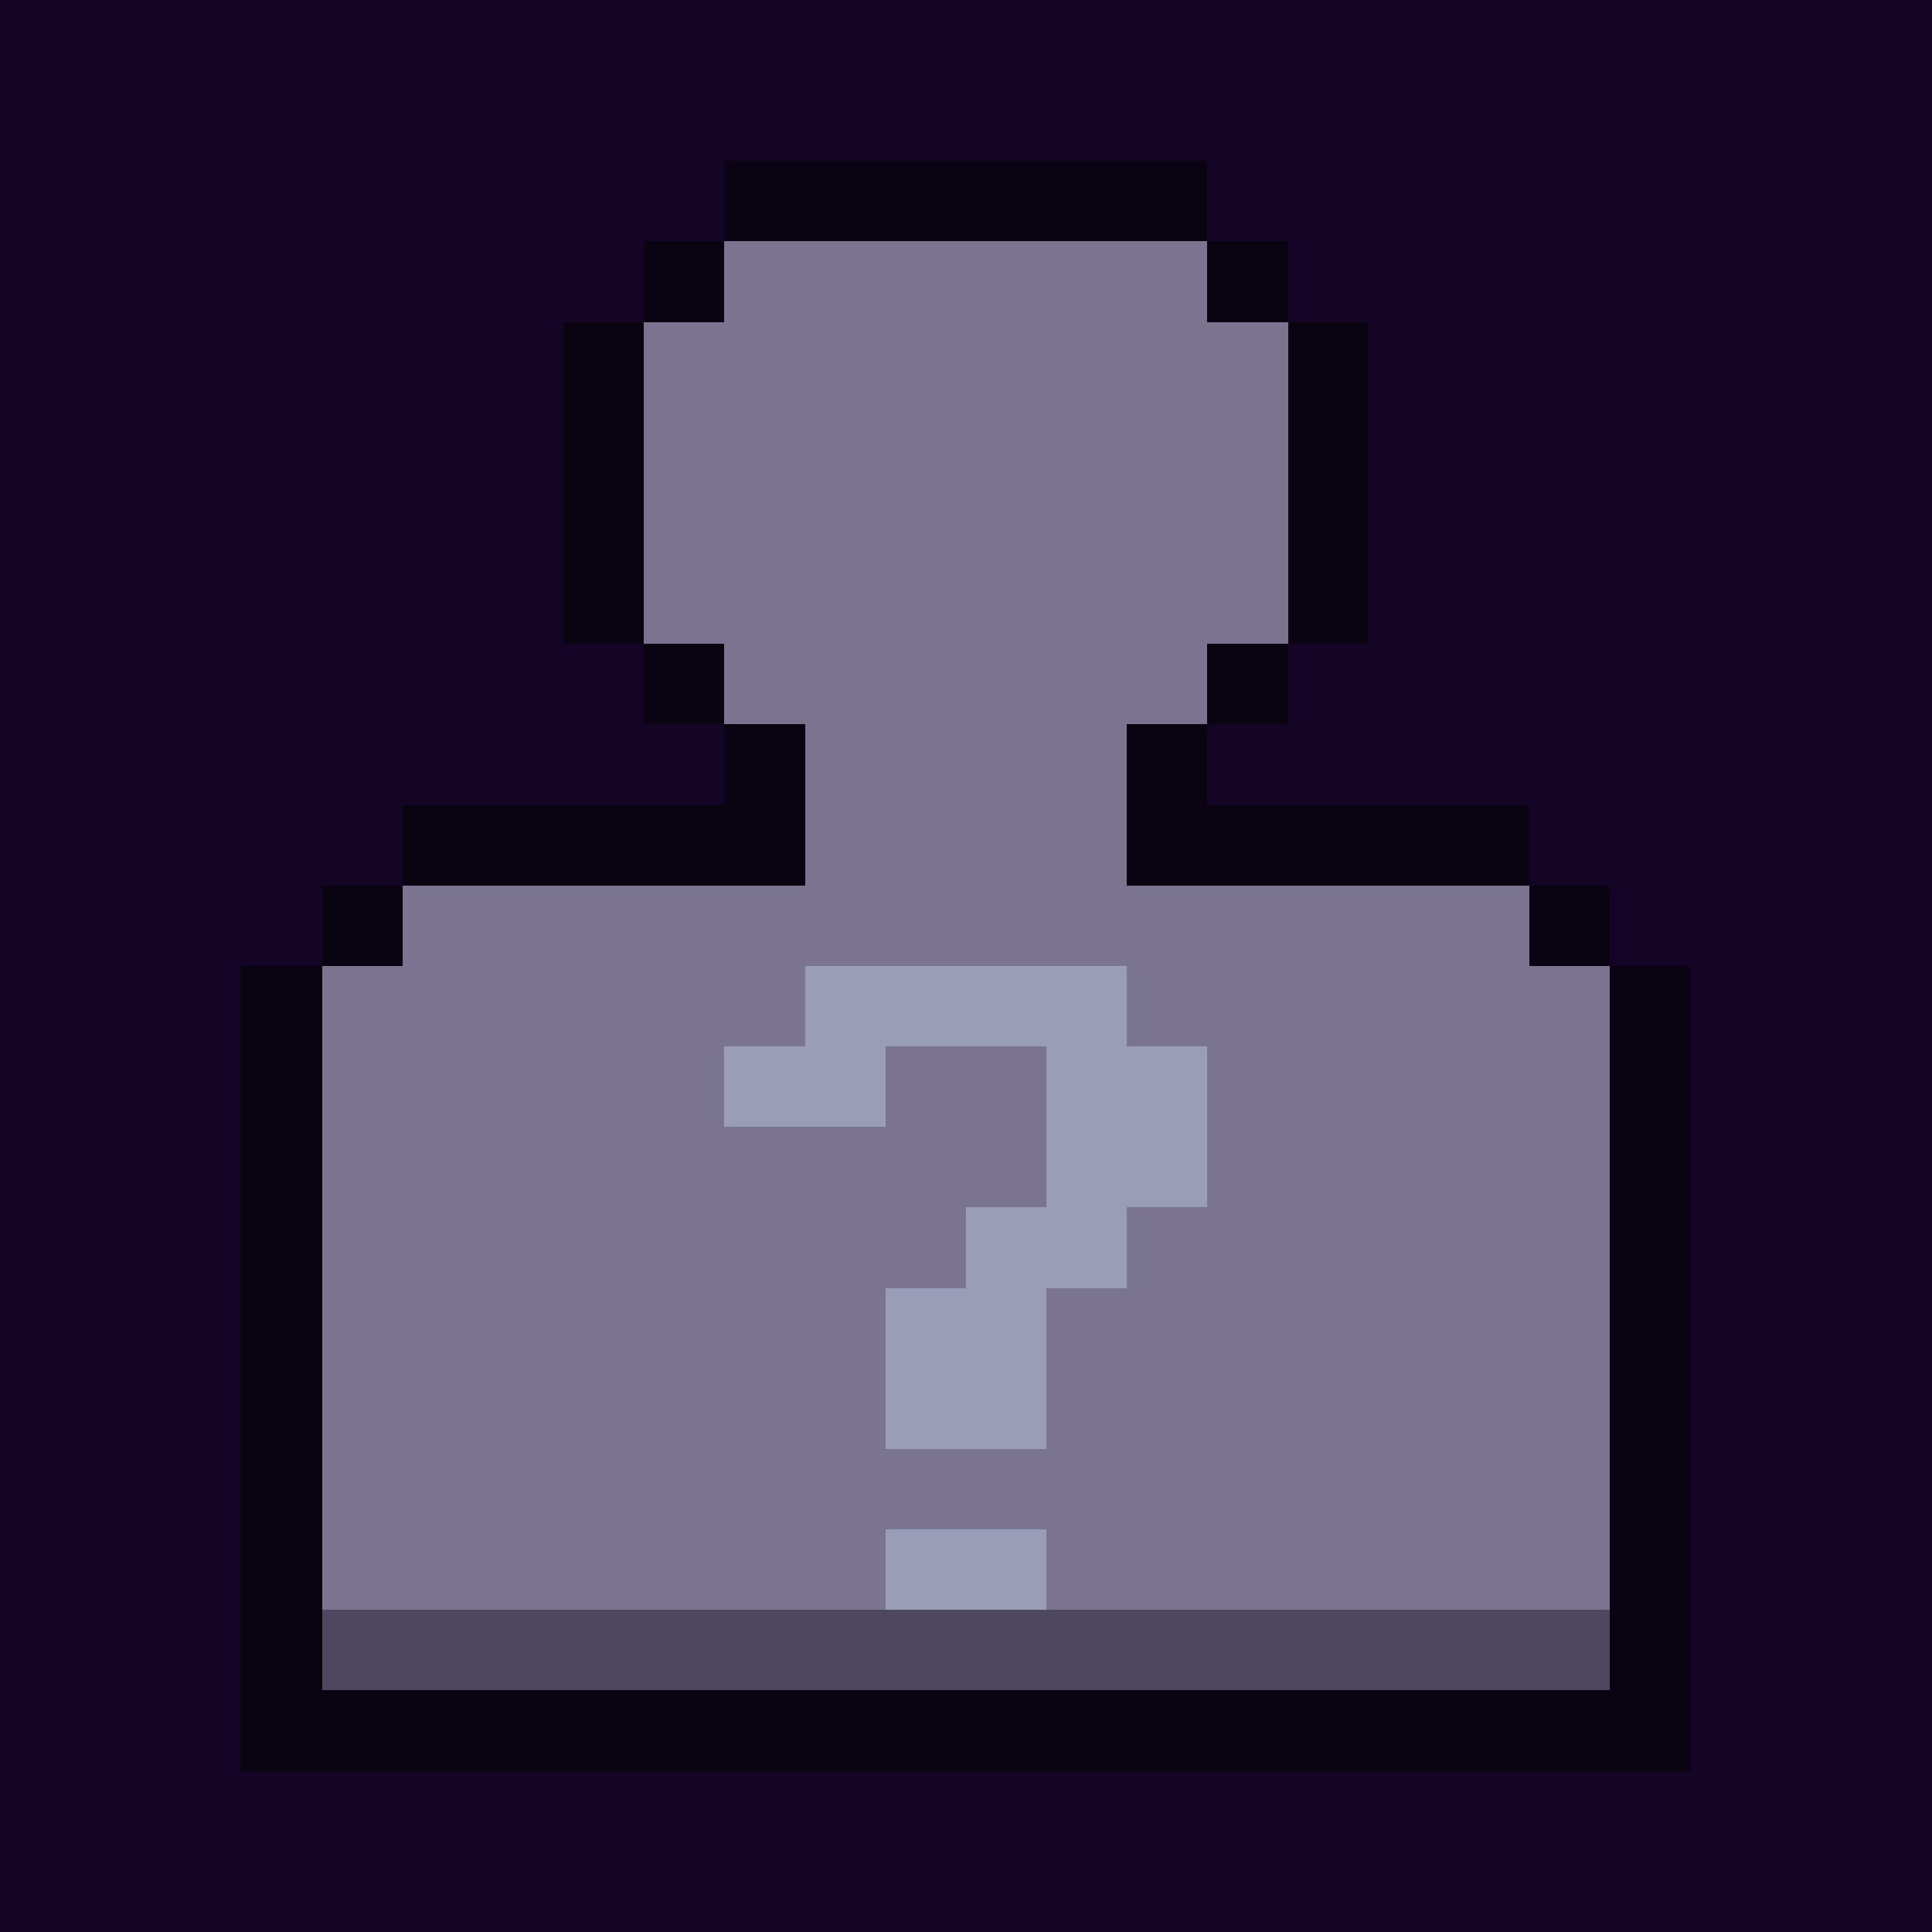
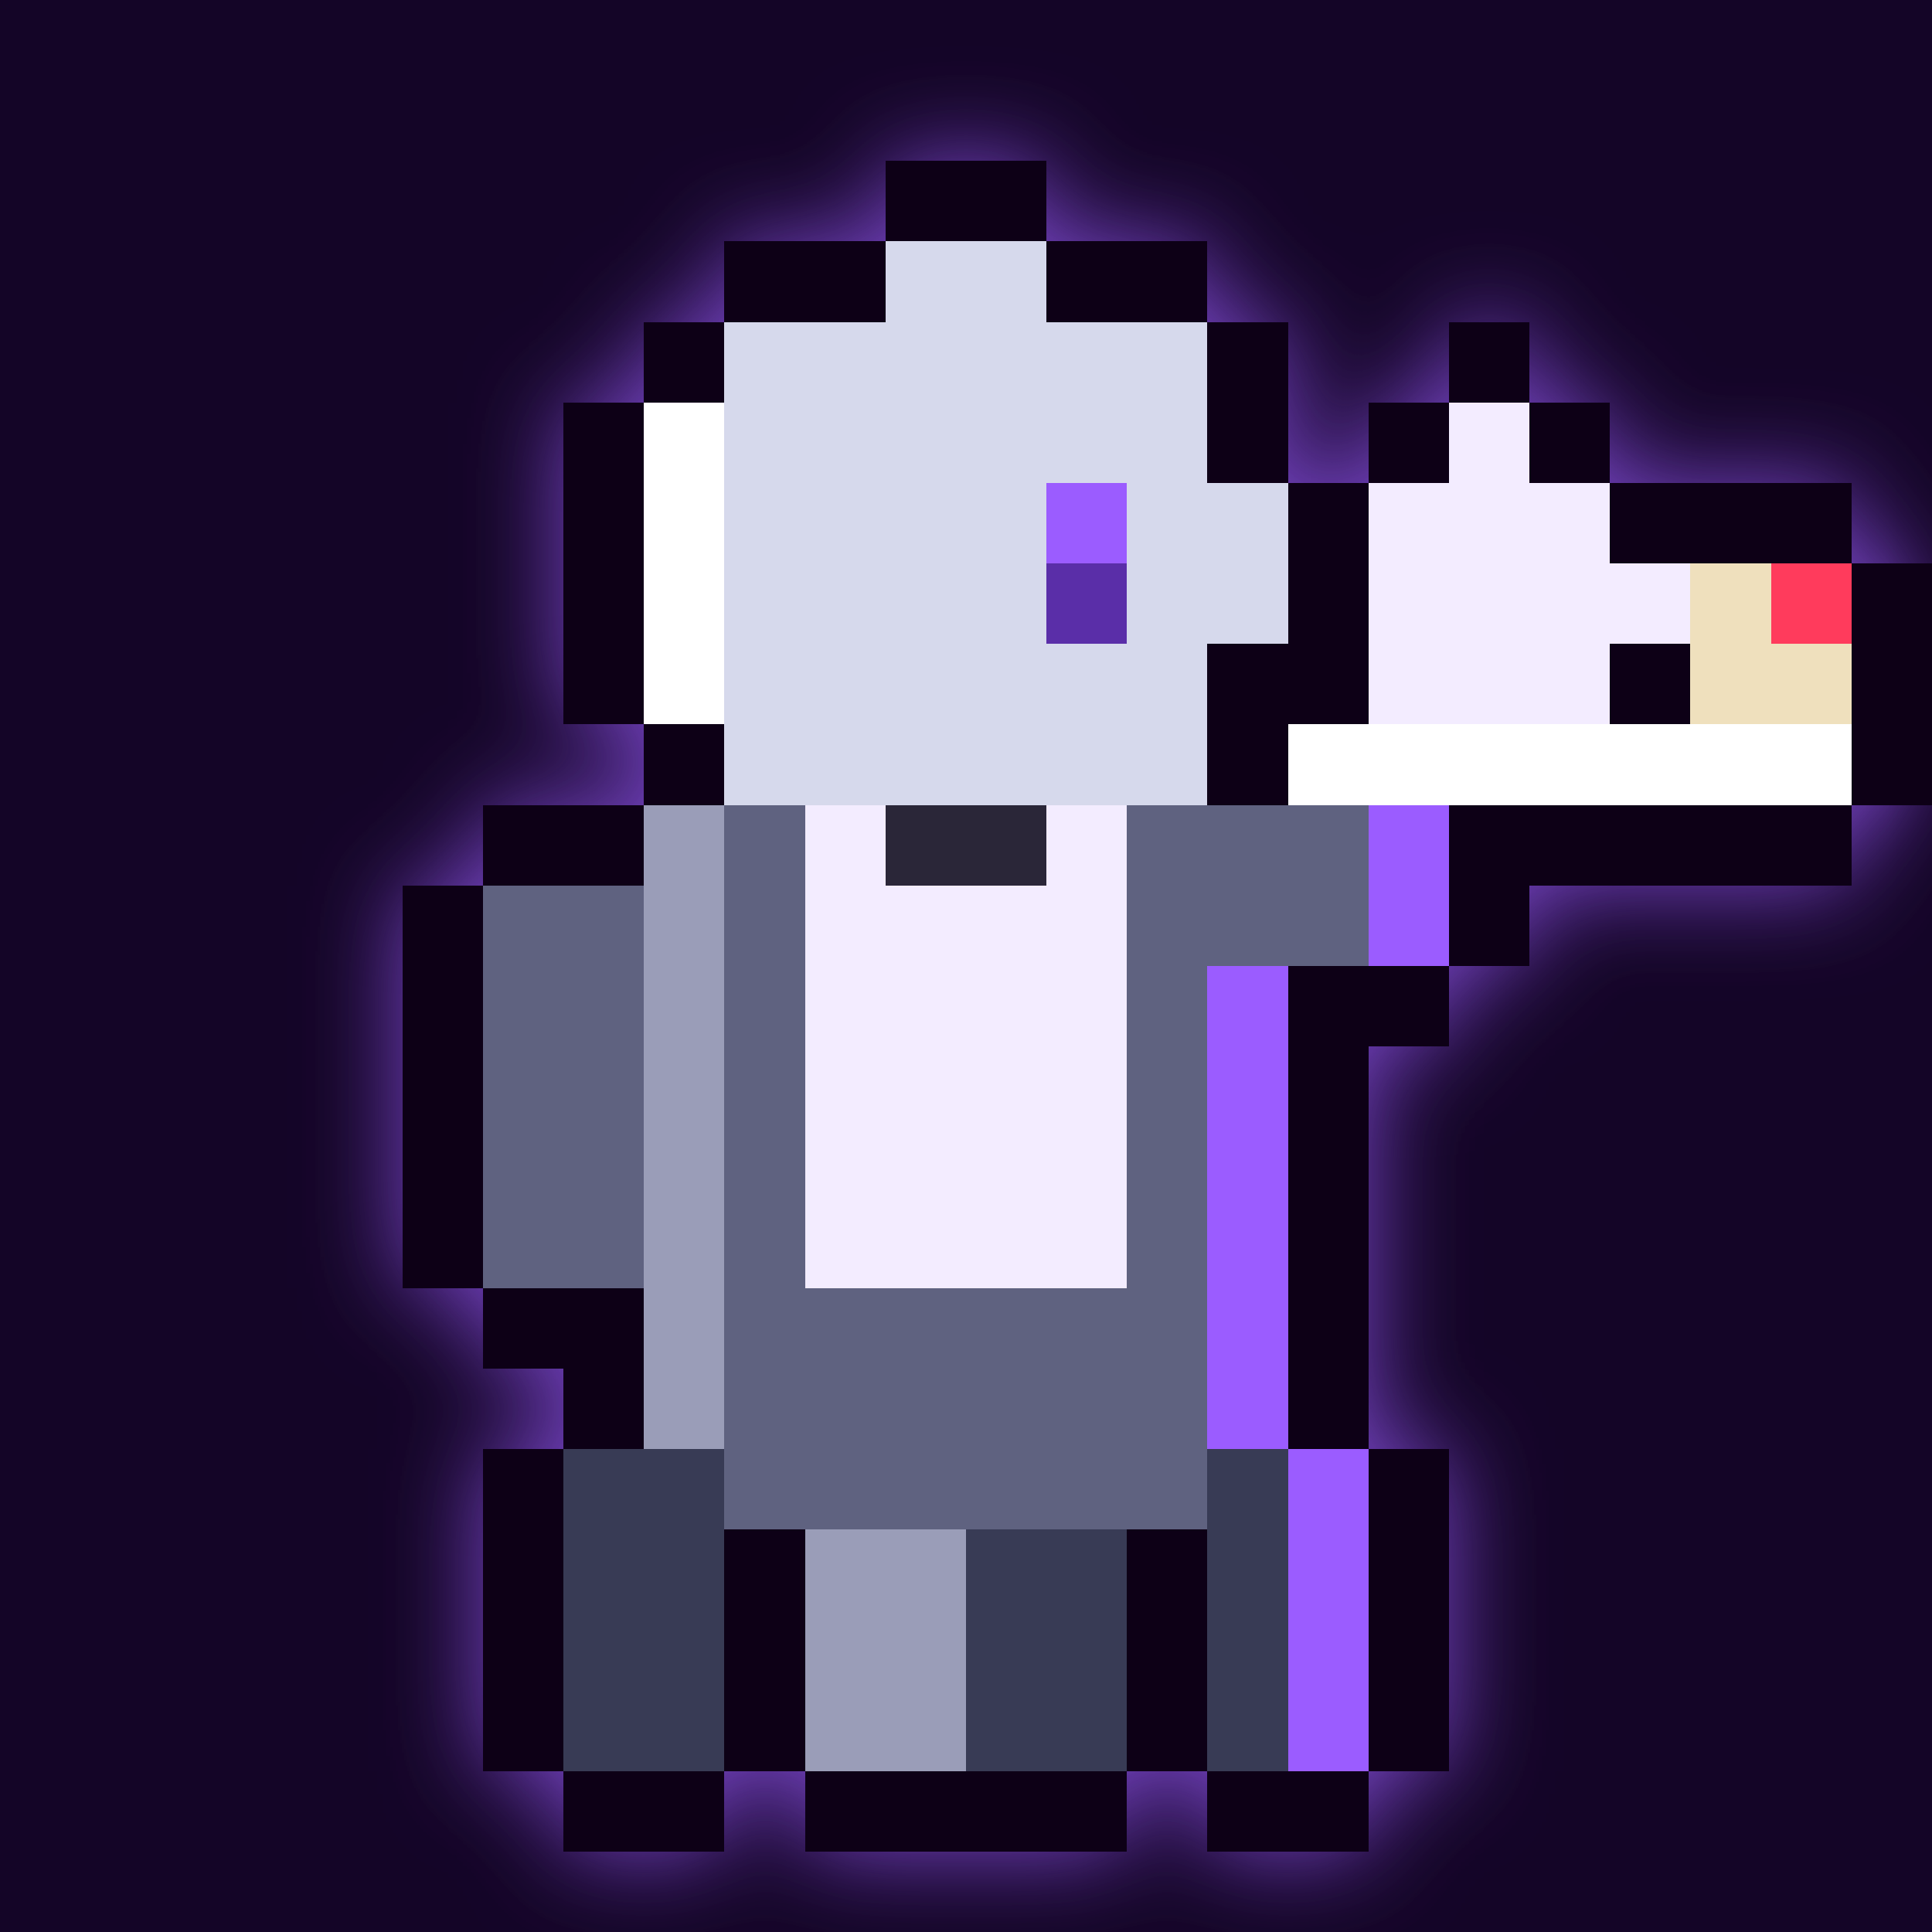
<svg xmlns="http://www.w3.org/2000/svg" width="96" height="96" viewBox="0 0 24 24" shape-rendering="crispEdges">
+   <filter id="glow-butler" x="-20%" y="-20%" width="140%" height="140%">
+     <feDropShadow dx="0" dy="0" stdDeviation="0.6" flood-color="#9b5cff" flood-opacity="0.75" />
+   </filter>
  <rect width="24" height="24" fill="#140527" />
-   <path fill="#0a0412" d="M9 2h6v1h-6zM8 3h1v1h-1zM15 3h1v1h-1zM7 4h1v1h-1zM16 4h1v1h-1zM7 5h1v1h-1zM16 5h1v1h-1zM7 6h1v1h-1zM16 6h1v1h-1zM7 7h1v1h-1zM16 7h1v1h-1zM8 8h1v1h-1zM15 8h1v1h-1zM9 9h1v1h-1zM14 9h1v1h-1zM5 10h5v1h-5zM14 10h5v1h-5zM4 11h1v1h-1zM19 11h1v1h-1zM3 12h1v1h-1zM20 12h1v1h-1zM3 13h1v1h-1zM20 13h1v1h-1zM3 14h1v1h-1zM20 14h1v1h-1zM3 15h1v1h-1zM20 15h1v1h-1zM3 16h1v1h-1zM20 16h1v1h-1zM3 17h1v1h-1zM20 17h1v1h-1zM3 18h1v1h-1zM20 18h1v1h-1zM3 19h1v1h-1zM20 19h1v1h-1zM3 20h1v1h-1zM20 20h1v1h-1zM3 21h18v1h-18z" />
-   <path fill="#7a7490" d="M9 3h6v1h-6zM8 4h8v1h-8zM8 5h8v1h-8zM8 6h8v1h-8zM8 7h8v1h-8zM9 8h6v1h-6zM10 9h4v1h-4zM10 10h4v1h-4zM5 11h14v1h-14zM4 12h6v1h-6zM14 12h6v1h-6zM4 13h5v1h-5zM11 13h2v1h-2zM15 13h5v1h-5zM4 14h9v1h-9zM15 14h5v1h-5zM4 15h8v1h-8zM14 15h6v1h-6zM4 16h7v1h-7zM13 16h7v1h-7zM4 17h7v1h-7zM13 17h7v1h-7zM4 18h16v1h-16zM4 19h7v1h-7zM13 19h7v1h-7z" />
-   <path fill="#9a9db8" d="M10 12h4v1h-4zM9 13h2v1h-2zM13 13h2v1h-2zM13 14h2v1h-2zM12 15h2v1h-2zM11 16h2v1h-2zM11 17h2v1h-2zM11 19h2v1h-2z" />
-   <path fill="#4d4860" d="M4 20h16v1h-16z" />
+   <g filter="url(#glow-butler)">
+     <path fill="#0a0412" d="M11 2h2v1h-2zM9 3h2v1h-2zM13 3h2v1h-2zM8 4h1v1h-1zM15 4h1v1h-1zM18 4h1v1h-1zM7 5h1v1h-1zM15 5h1v1h-1zM17 5h1v1h-1zM19 5h1v1h-1zM7 6h1v1h-1zM16 6h1v1h-1zM20 6h3v1h-3zM7 7h1v1h-1zM16 7h1v1h-1zM23 7h1v1h-1zM7 8h1v1h-1zM15 8h2v1h-2zM20 8h1v1h-1zM23 8h1v1h-1zM8 9h1v1h-1zM15 9h1v1h-1zM23 9h1v1h-1zM6 10h2v1h-2zM18 10h5v1h-5zM5 11h1v1h-1zM18 11h1v1h-1zM5 12h1v1h-1zM16 12h2v1h-2zM5 13h1v1h-1zM16 13h1v1h-1zM5 14h1v1h-1zM16 14h1v1h-1zM5 15h1v1h-1zM16 15h1v1h-1zM6 16h2v1h-2zM16 16h1v1h-1zM7 17h1v1h-1zM16 17h1v1h-1zM6 18h1v1h-1zM17 18h1v1h-1zM6 19h1v1h-1zM9 19h1v1h-1zM14 19h1v1h-1zM17 19h1v1h-1zM6 20h1v1h-1zM9 20h1v1h-1zM14 20h1v1h-1zM17 20h1v1h-1zM6 21h1v1h-1zM9 21h1v1h-1zM14 21h1v1h-1zM17 21h1v1h-1zM7 22h2v1h-2zM10 22h4v1h-4zM15 22h2v1h-2z" />
+     <path fill="#d6d9ec" d="M11 3h2v1h-2zM9 4h6v1h-6zM9 5h6v1h-6zM9 6h4v1h-4zM14 6h2v1h-2zM9 7h4v1h-4zM14 7h2v1h-2zM9 8h6v1h-6zM9 9h6v1h-6z" />
+     <path fill="#ffffff" d="M8 5h1v1h-1zM8 6h1v1h-1zM8 7h1v1h-1zM8 8h1v1h-1zM16 9h7v1h-7z" />
+     <path fill="#f3ecff" d="M18 5h1v1h-1zM17 6h3v1h-3zM17 7h4v1h-4zM17 8h3v1h-3zM10 10h1v1h-1zM13 10h1v1h-1zM10 11h4v1h-4zM10 12h4v1h-4zM10 13h4v1h-4zM10 14h4v1h-4zM10 15h4v1h-4z" />
+     <path fill="#9b5cff" d="M13 6h1v1h-1zM17 10h1v1h-1zM17 11h1v1h-1zM15 12h1v1h-1zM15 13h1v1h-1zM15 14h1v1h-1zM15 15h1v1h-1zM15 16h1v1h-1zM15 17h1v1h-1zM16 18h1v1h-1zM16 19h1v1h-1zM16 20h1v1h-1zM16 21h1v1h-1z" />
+     <path fill="#5a2fa8" d="M13 7h1v1h-1z" />
+     <path fill="#efe0bd" d="M21 7h1v1h-1zM21 8h2v1h-2z" />
+     <path fill="#ff3b5c" d="M22 7h1v1h-1z" />
+     <path fill="#9a9db8" d="M8 10h1v1h-1zM8 11h1v1h-1zM8 12h1v1h-1zM8 13h1v1h-1zM8 14h1v1h-1zM8 15h1v1h-1zM8 16h1v1h-1zM8 17h1v1h-1zM10 19h2v1h-2zM10 20h2v1h-2zM10 21h2v1h-2z" />
+     <path fill="#5f6280" d="M9 10h1v1h-1zM14 10h3v1h-3zM6 11h2v1h-2zM9 11h1v1h-1zM14 11h3v1h-3zM6 12h2v1h-2zM9 12h1v1h-1zM14 12h1v1h-1zM6 13h2v1h-2zM9 13h1v1h-1zM14 13h1v1h-1zM6 14h2v1h-2zM9 14h1v1h-1zM14 14h1v1h-1zM6 15h2v1h-2zM9 15h1v1h-1zM14 15h1v1h-1zM9 16h6v1h-6zM9 17h6v1h-6zM9 18h6v1h-6z" />
+     <path fill="#2c2838" d="M11 10h2v1h-2z" />
+     <path fill="#383a54" d="M7 18h2v1h-2zM15 18h1v1h-1zM7 19h2v1h-2zM12 19h2v1h-2zM15 19h1v1h-1zM7 20h2v1h-2zM12 20h2v1h-2zM15 20h1v1h-1zM7 21h2v1h-2zM12 21h2v1h-2zM15 21h1v1h-1z" />
+   </g>
</svg>
